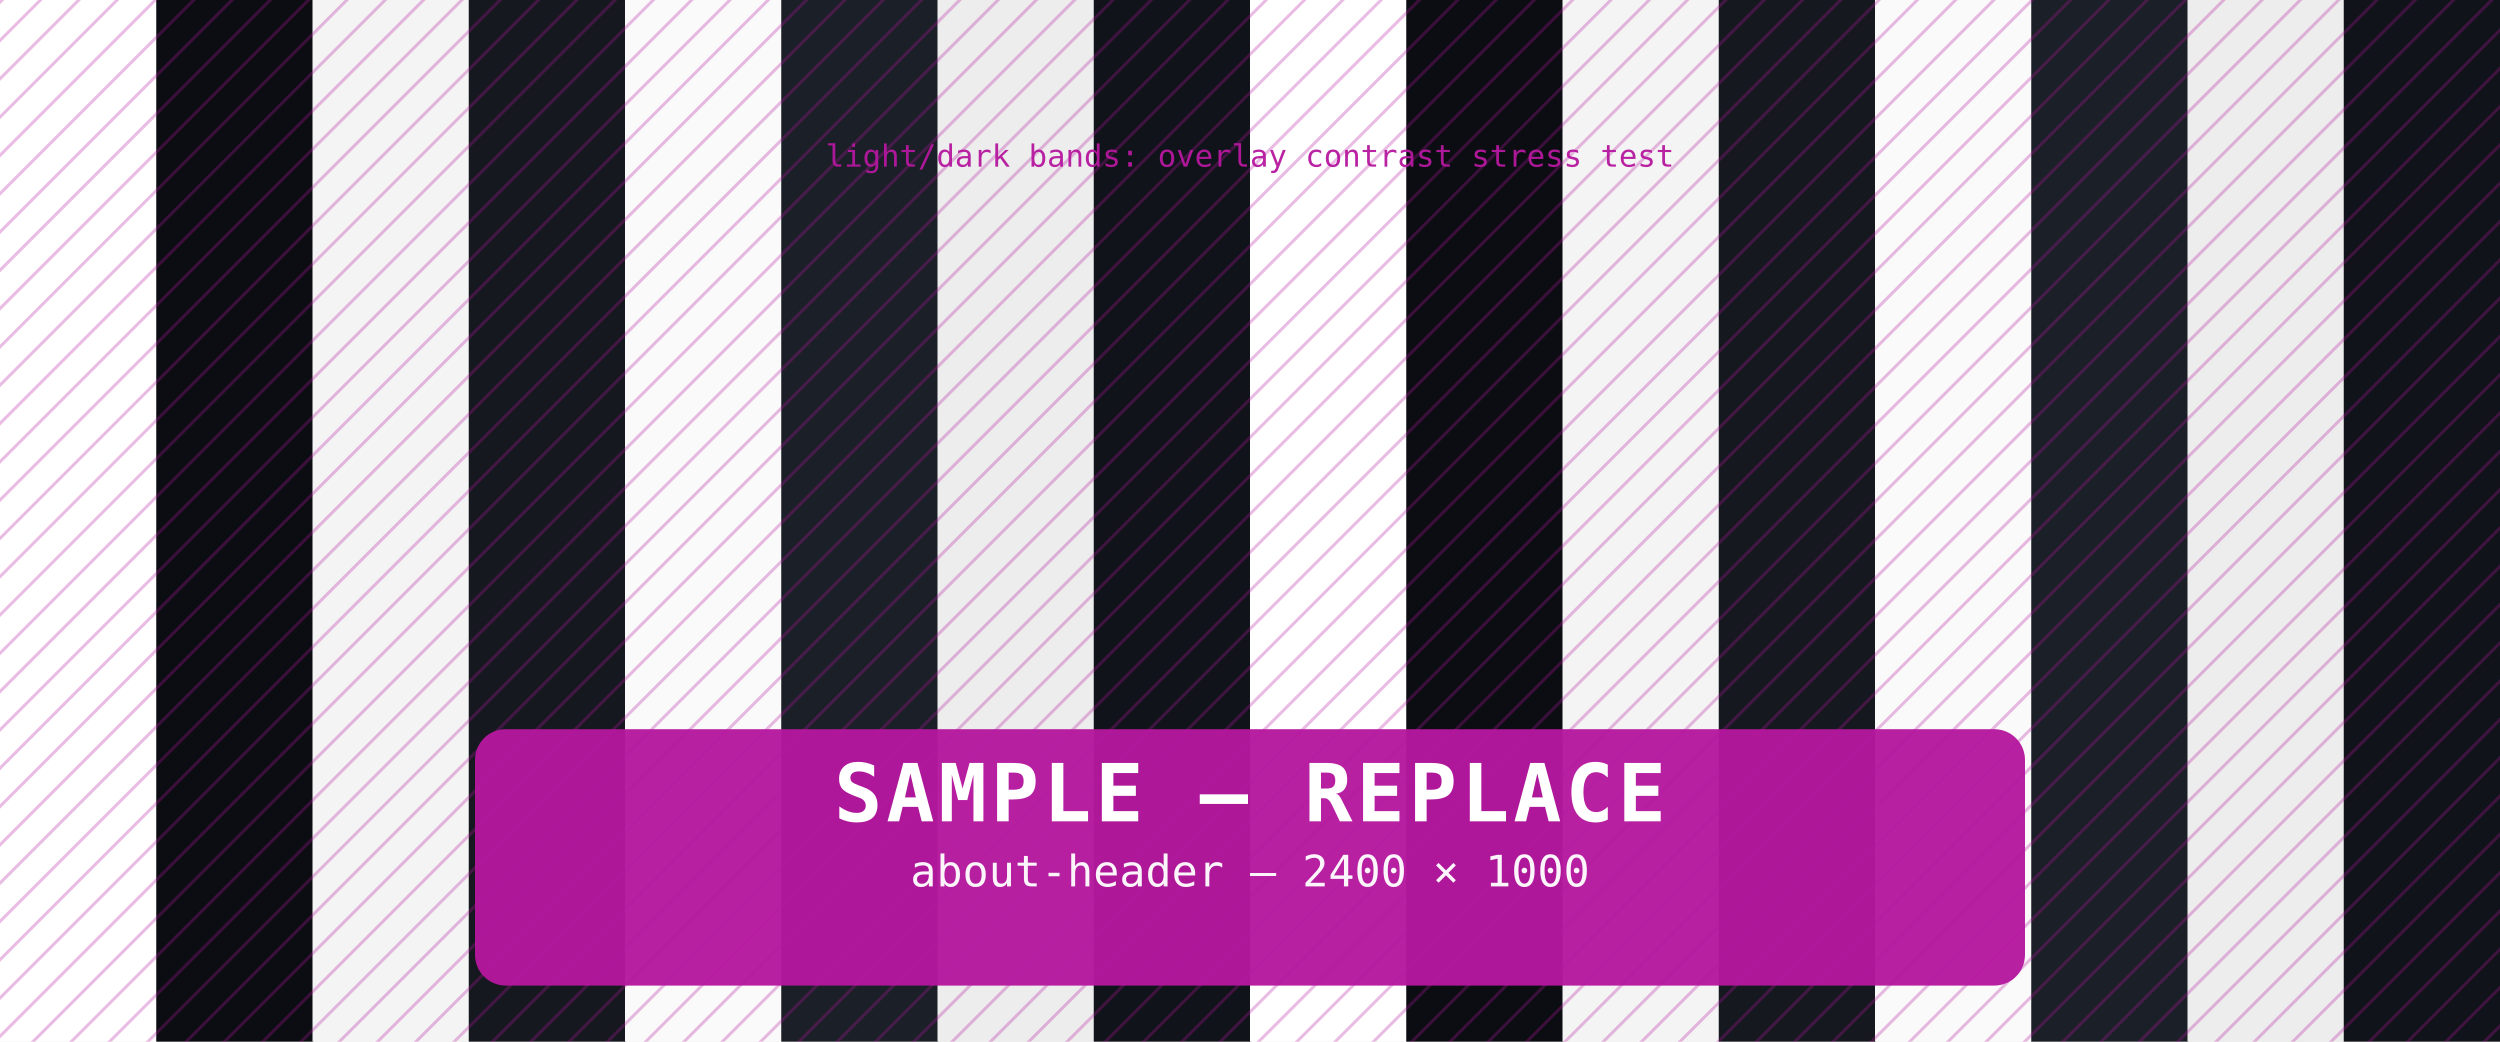
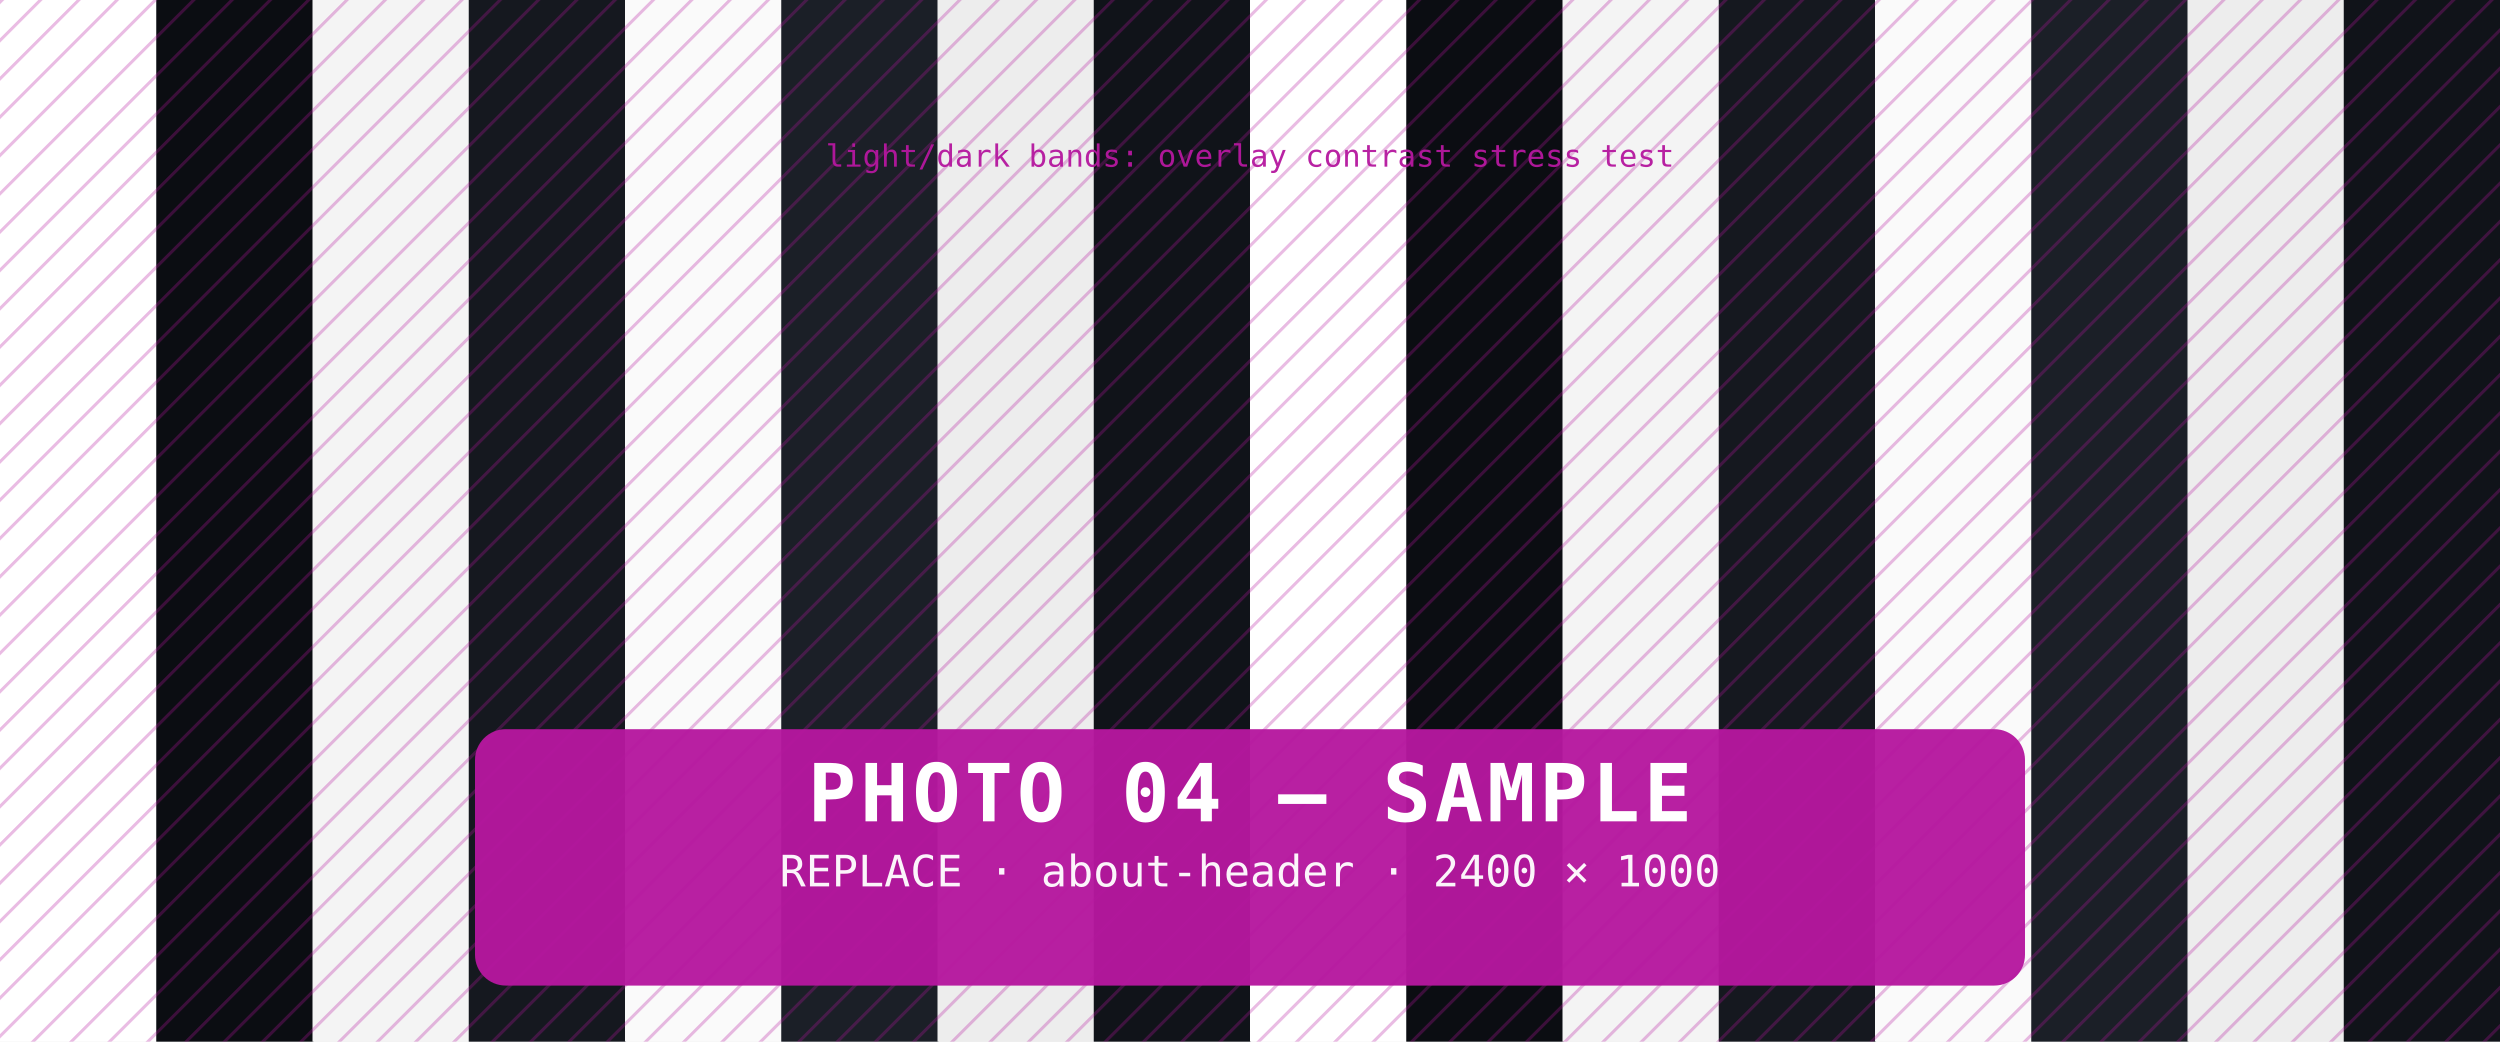
<svg xmlns="http://www.w3.org/2000/svg" width="2400" height="1000" viewBox="0 0 2400 1000" role="img" aria-label="Sample placeholder, replace before launch">
  <defs>
    <pattern id="hatch" width="26" height="26" patternUnits="userSpaceOnUse" patternTransform="rotate(45)">
      <line x1="0" y1="0" x2="0" y2="26" stroke="#B5179E" stroke-width="6" opacity="0.28" />
    </pattern>
  </defs>
  <rect x="0" y="0" width="151" height="1000" fill="#FFFFFF" />
  <rect x="150" y="0" width="151" height="1000" fill="#0B0D12" />
  <rect x="300" y="0" width="151" height="1000" fill="#F4F4F4" />
  <rect x="450" y="0" width="151" height="1000" fill="#15181F" />
  <rect x="600" y="0" width="151" height="1000" fill="#FAFAFA" />
  <rect x="750" y="0" width="151" height="1000" fill="#1B1F27" />
  <rect x="900" y="0" width="151" height="1000" fill="#EDEDED" />
  <rect x="1050" y="0" width="151" height="1000" fill="#101319" />
  <rect x="1200" y="0" width="151" height="1000" fill="#FFFFFF" />
  <rect x="1350" y="0" width="151" height="1000" fill="#0B0D12" />
  <rect x="1500" y="0" width="151" height="1000" fill="#F4F4F4" />
  <rect x="1650" y="0" width="151" height="1000" fill="#15181F" />
  <rect x="1800" y="0" width="151" height="1000" fill="#FAFAFA" />
  <rect x="1950" y="0" width="151" height="1000" fill="#1B1F27" />
  <rect x="2100" y="0" width="151" height="1000" fill="#EDEDED" />
  <rect x="2250" y="0" width="151" height="1000" fill="#101319" />
  <rect width="2400" height="1000" fill="url(#hatch)" />
  <rect x="456" y="700" width="1488" height="246.154" rx="29.538" fill="#B5179E" opacity="0.96" />
-   <text x="1200" y="788.462" text-anchor="middle" font-family="ui-monospace, SFMono-Regular, Menlo, monospace" font-size="76.923" font-weight="700" fill="#FFFFFF" letter-spacing="3.846">SAMPLE — REPLACE</text>
-   <text x="1200" y="850.962" text-anchor="middle" font-family="ui-monospace, SFMono-Regular, Menlo, monospace" font-size="41.667" fill="#FFFFFF" opacity="0.95">about-header — 2400 × 1000</text>
+   <text x="1200" y="788.462" text-anchor="middle" font-family="ui-monospace, SFMono-Regular, Menlo, monospace" font-size="76.923" font-weight="700" fill="#FFFFFF" letter-spacing="3.846">PHOTO 04 — SAMPLE</text>
+   <text x="1200" y="850.962" text-anchor="middle" font-family="ui-monospace, SFMono-Regular, Menlo, monospace" font-size="41.667" fill="#FFFFFF" opacity="0.95">REPLACE · about-header · 2400 × 1000</text>
  <text x="1200" y="160" text-anchor="middle" font-family="ui-monospace, SFMono-Regular, Menlo, monospace" font-size="29.412" fill="#B5179E" opacity="0.95">light/dark bands: overlay contrast stress test</text>
</svg>
